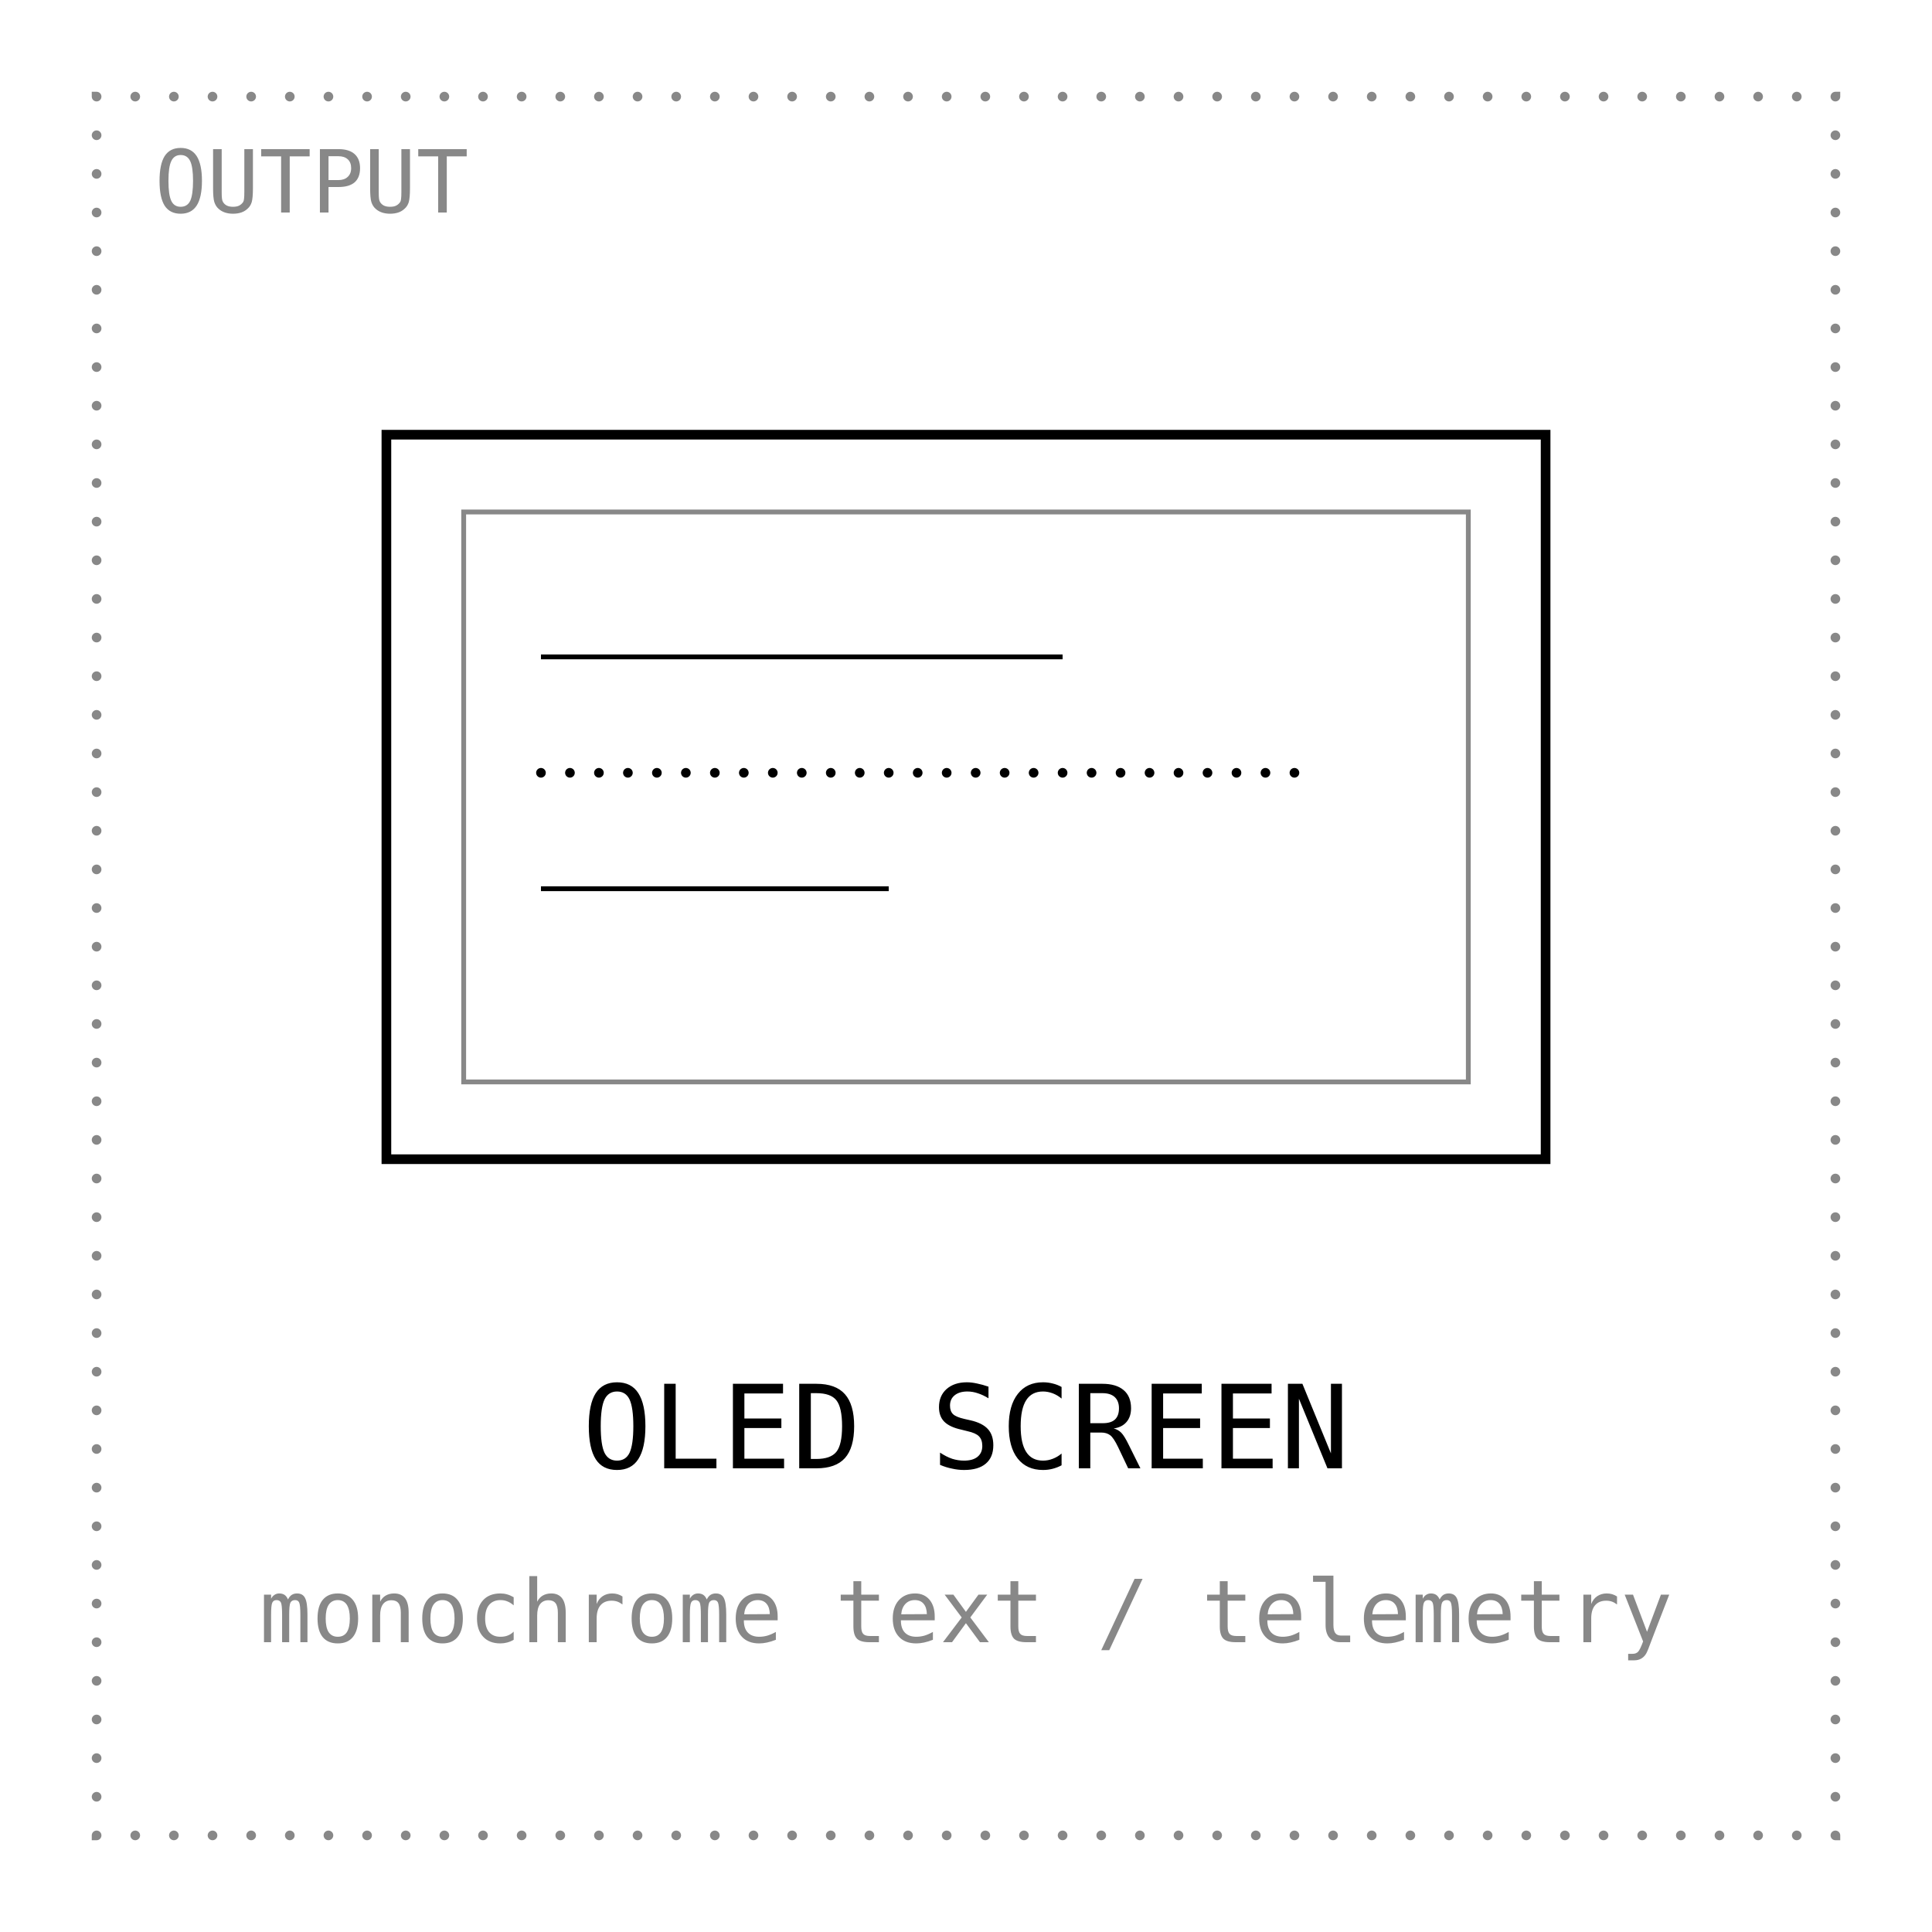
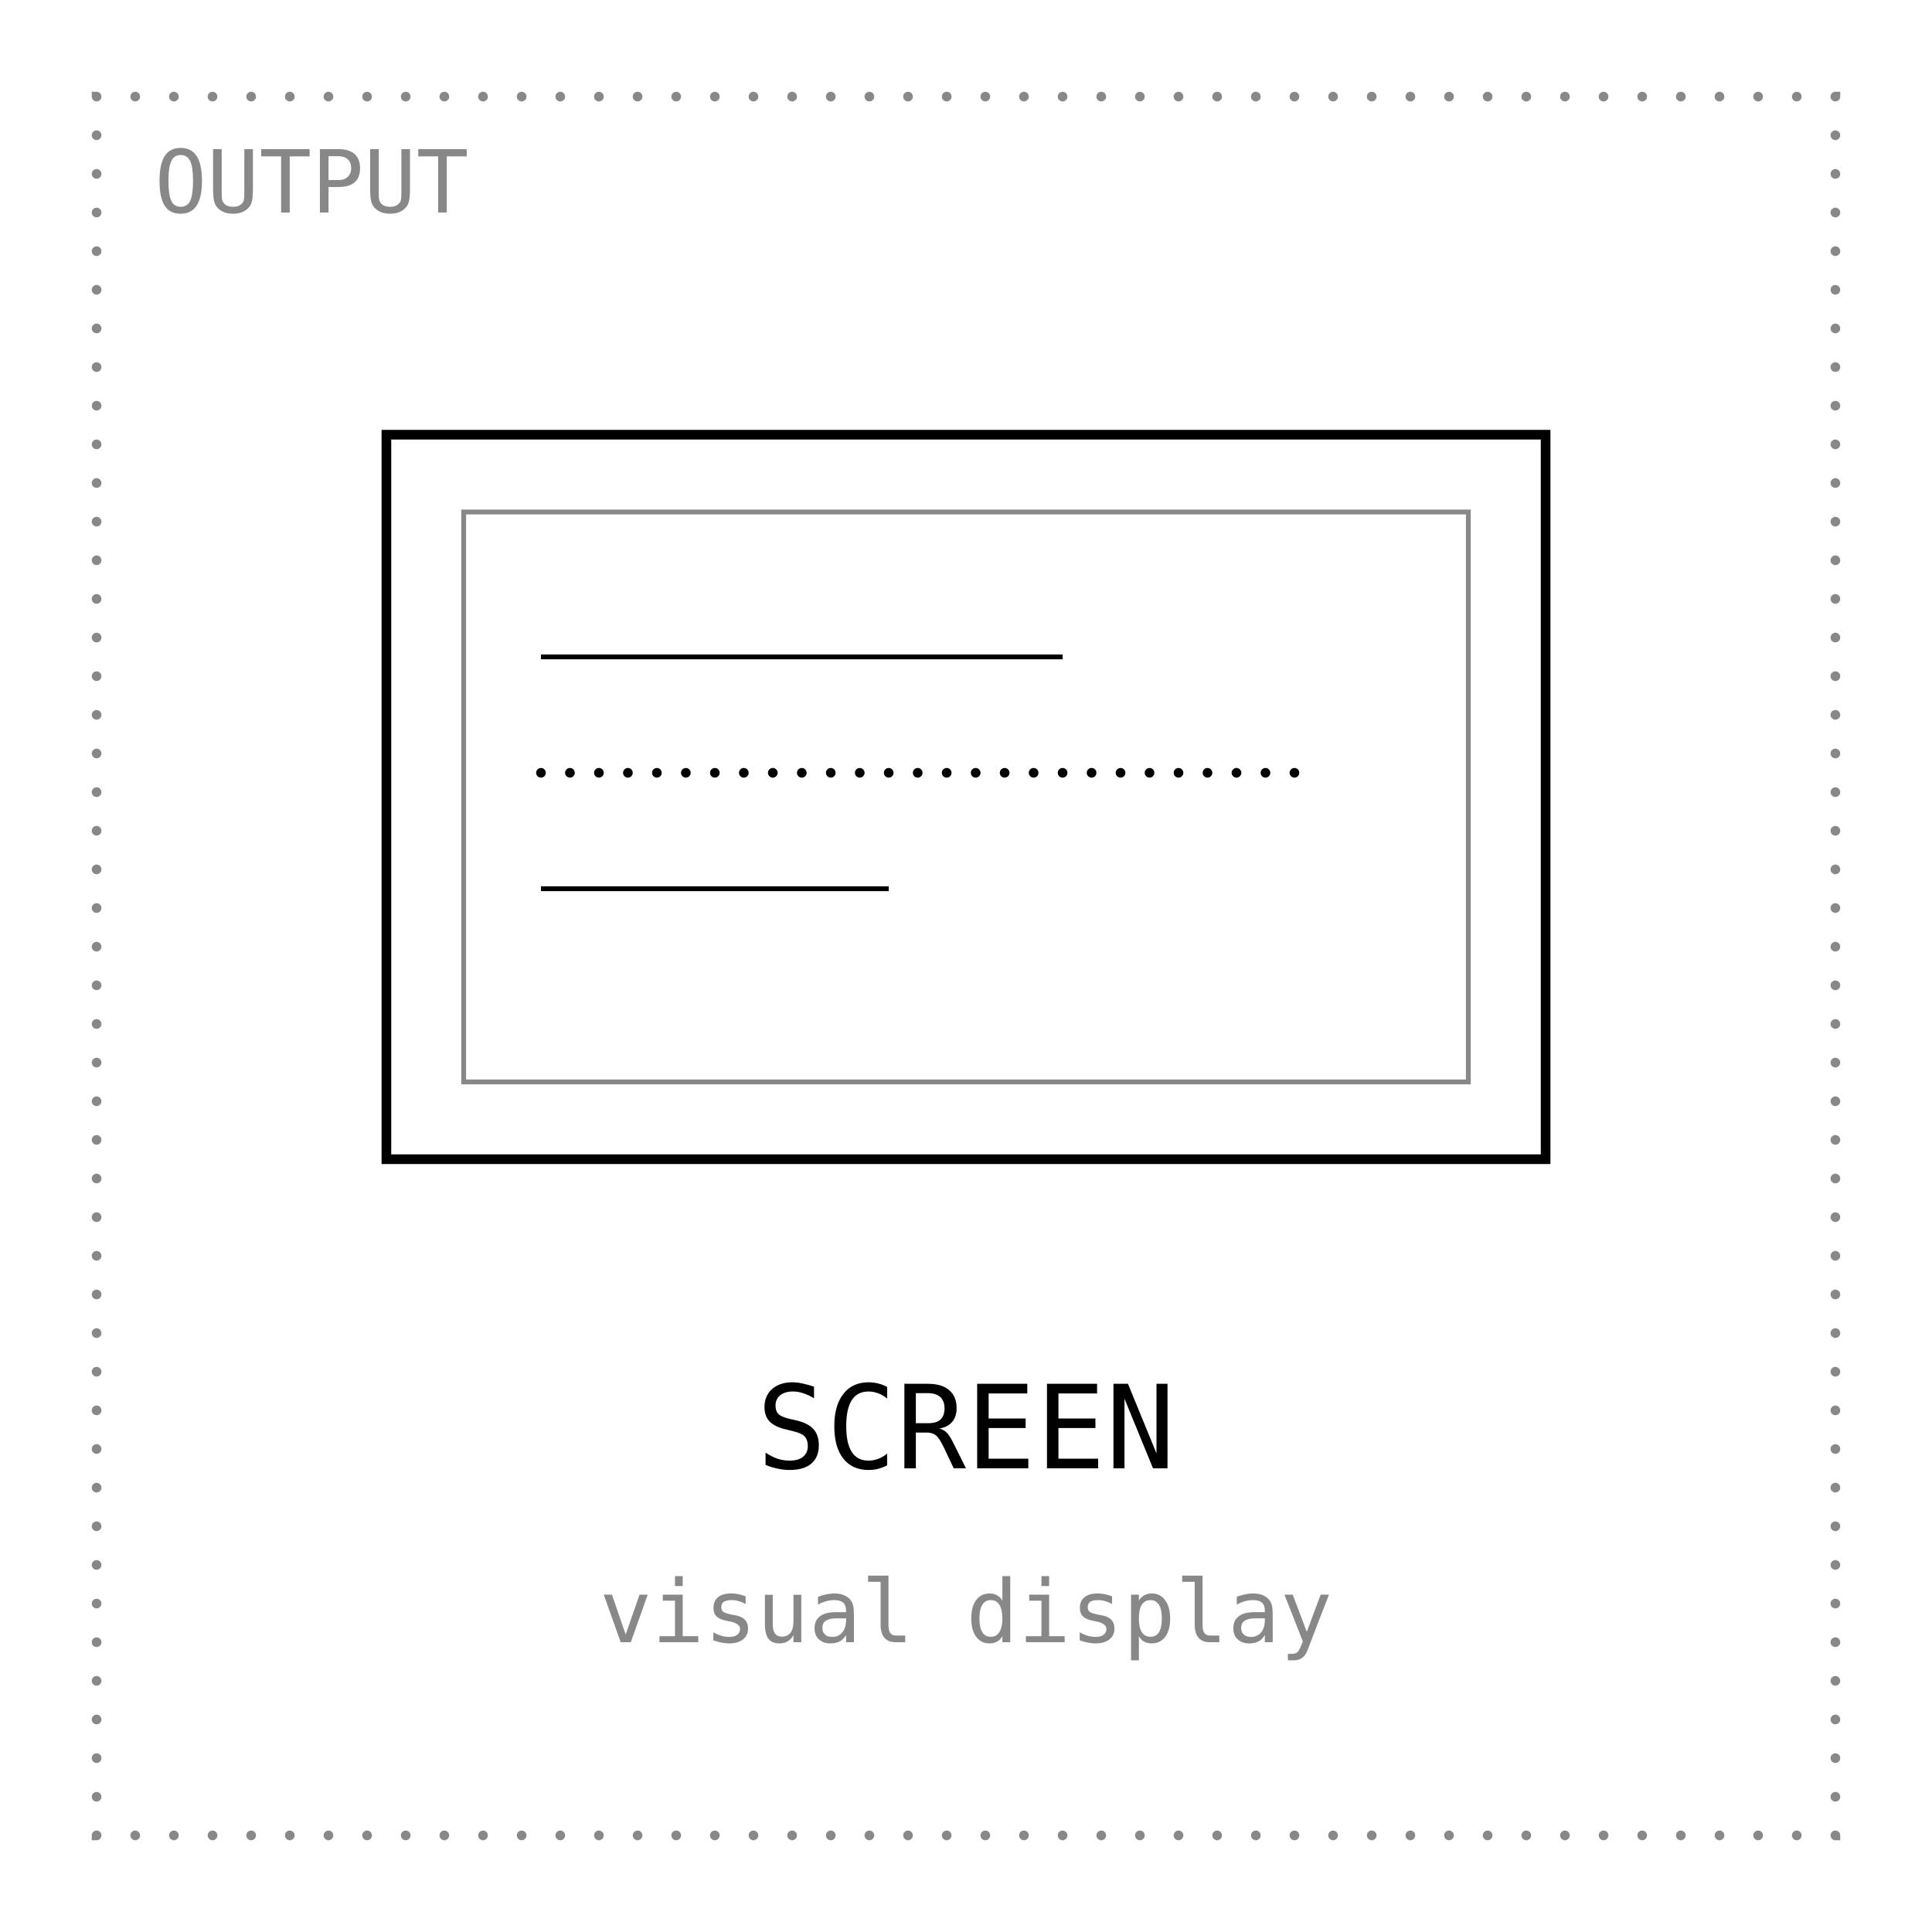
<svg xmlns="http://www.w3.org/2000/svg" viewBox="0 0 200 200" width="200" height="200">
  <rect x="10" y="10" width="180" height="180" fill="none" stroke="#888888" stroke-width="1" stroke-dasharray="0, 4" stroke-linecap="round" />
  <text x="16" y="22" font-family="Andale Mono, monospace" font-size="9" fill="#888888">OUTPUT</text>
  <rect x="40" y="45" width="120" height="75" fill="none" stroke="#000000" stroke-width="1" />
  <rect x="48" y="53" width="104" height="59" fill="none" stroke="#888888" stroke-width="0.5" />
  <line x1="56" y1="68" x2="110" y2="68" stroke="#000000" stroke-width="0.5" />
  <line x1="56" y1="80" x2="136" y2="80" stroke="#000000" stroke-width="1" stroke-dasharray="0, 3" stroke-linecap="round" />
  <line x1="56" y1="92" x2="92" y2="92" stroke="#000000" stroke-width="0.5" />
-   <text x="100" y="152" font-family="Andale Mono, monospace" font-size="12" fill="#000000" text-anchor="middle">OLED SCREEN</text>
-   <text x="100" y="170" font-family="Andale Mono, monospace" font-size="9" fill="#888888" text-anchor="middle">monochrome text / telemetry</text>
+   <text x="100" y="152" font-family="Andale Mono, monospace" font-size="12" fill="#000000" text-anchor="middle">SCREEN</text>
+   <text x="100" y="170" font-family="Andale Mono, monospace" font-size="9" fill="#888888" text-anchor="middle">visual display</text>
</svg>
